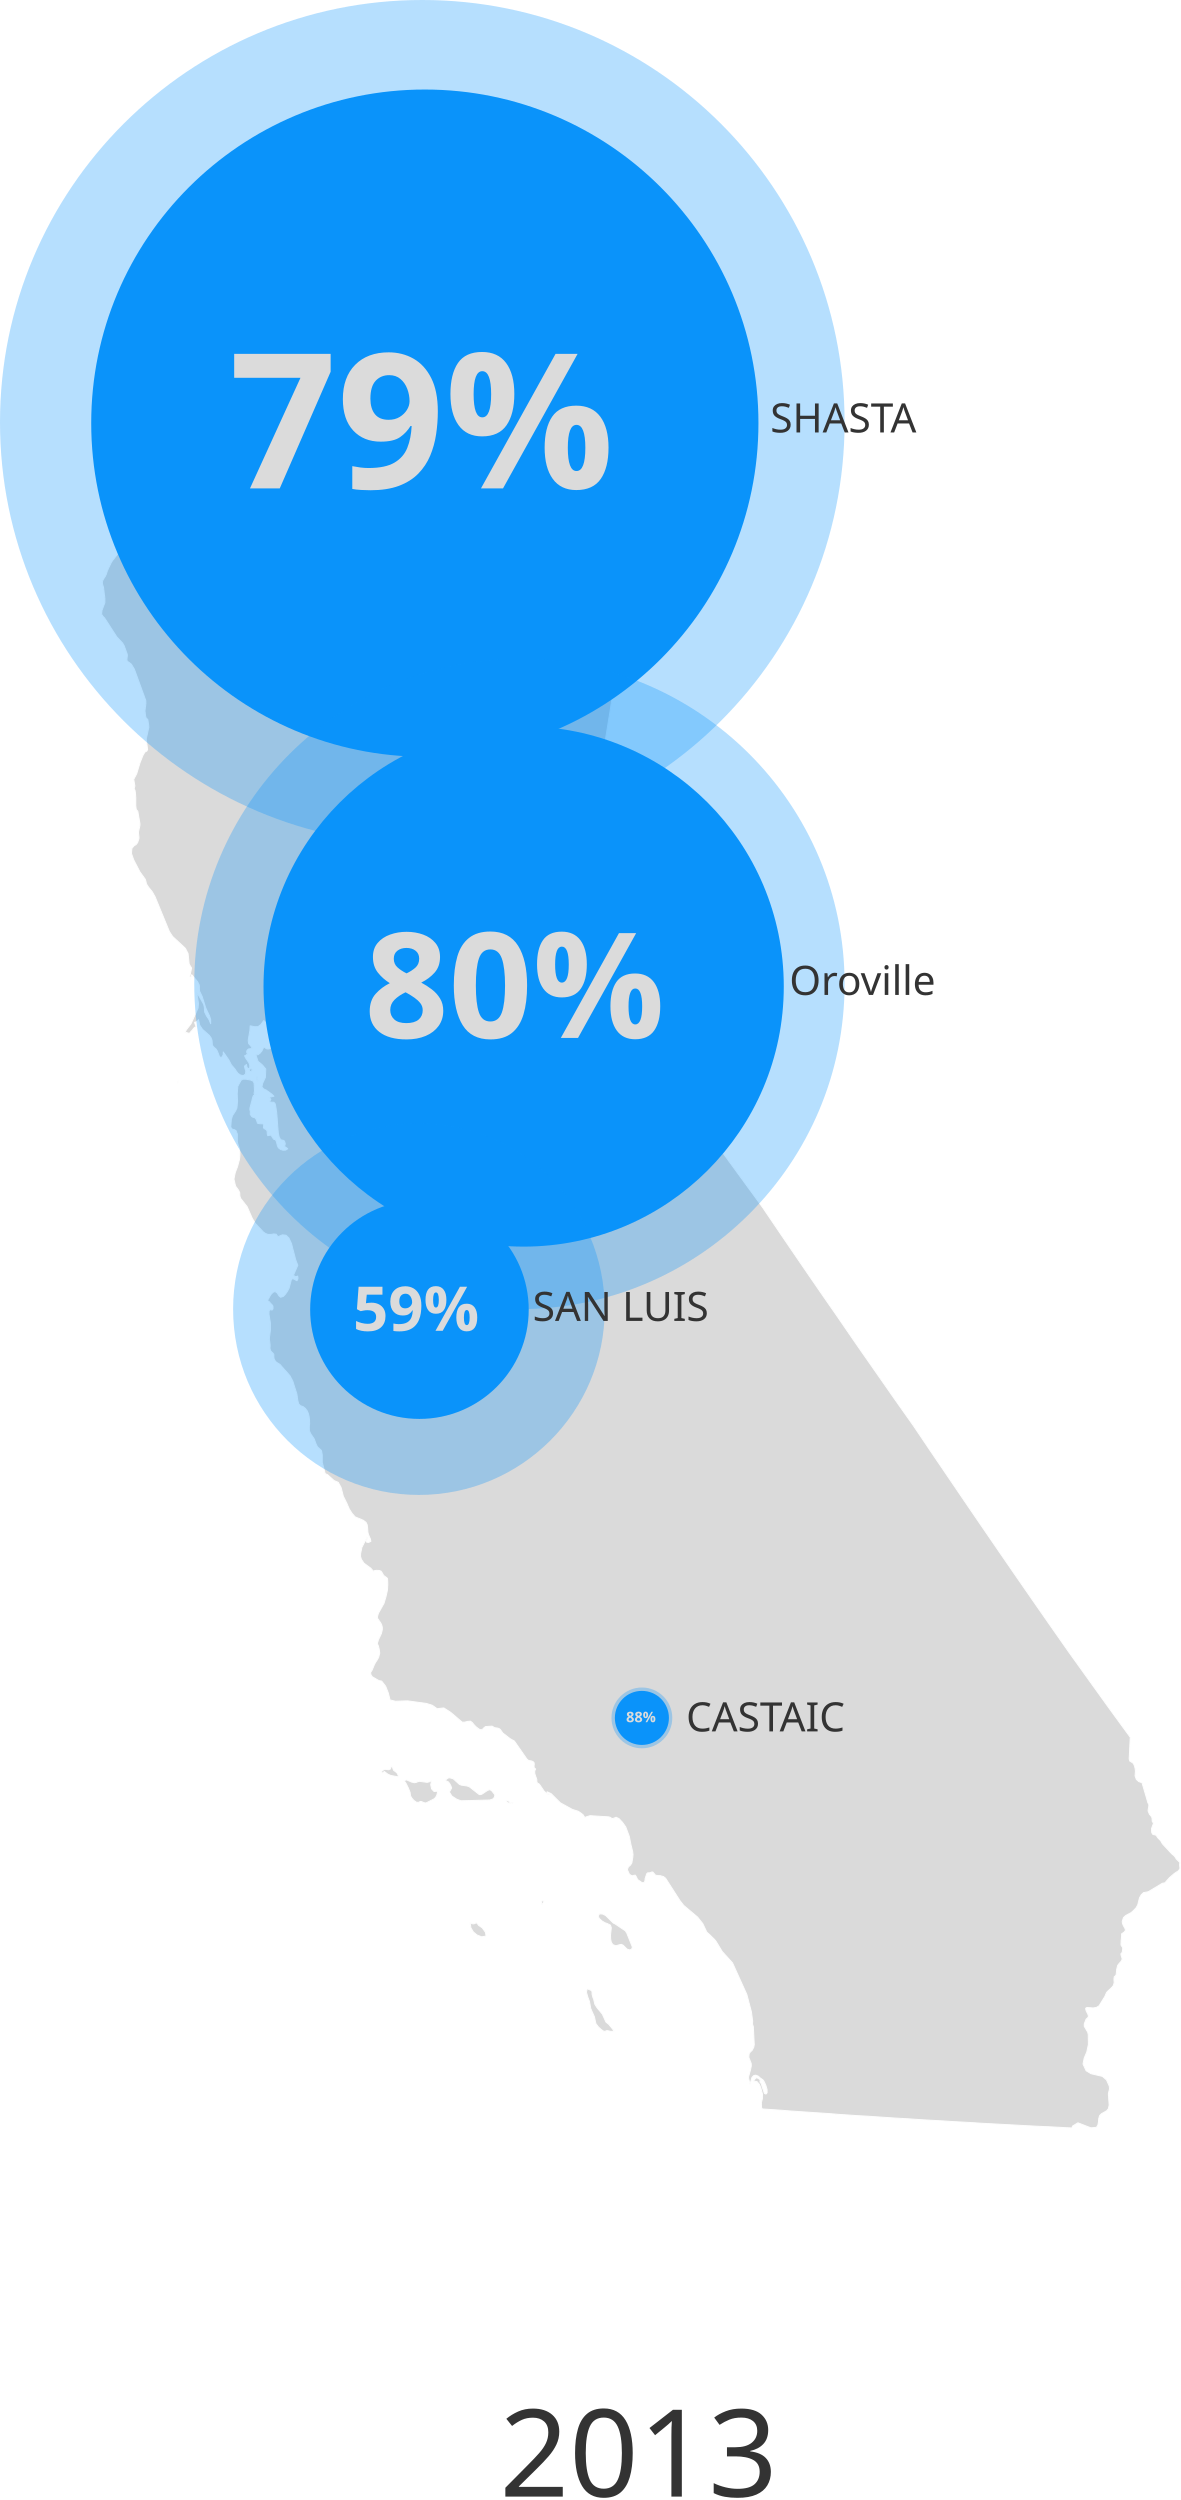
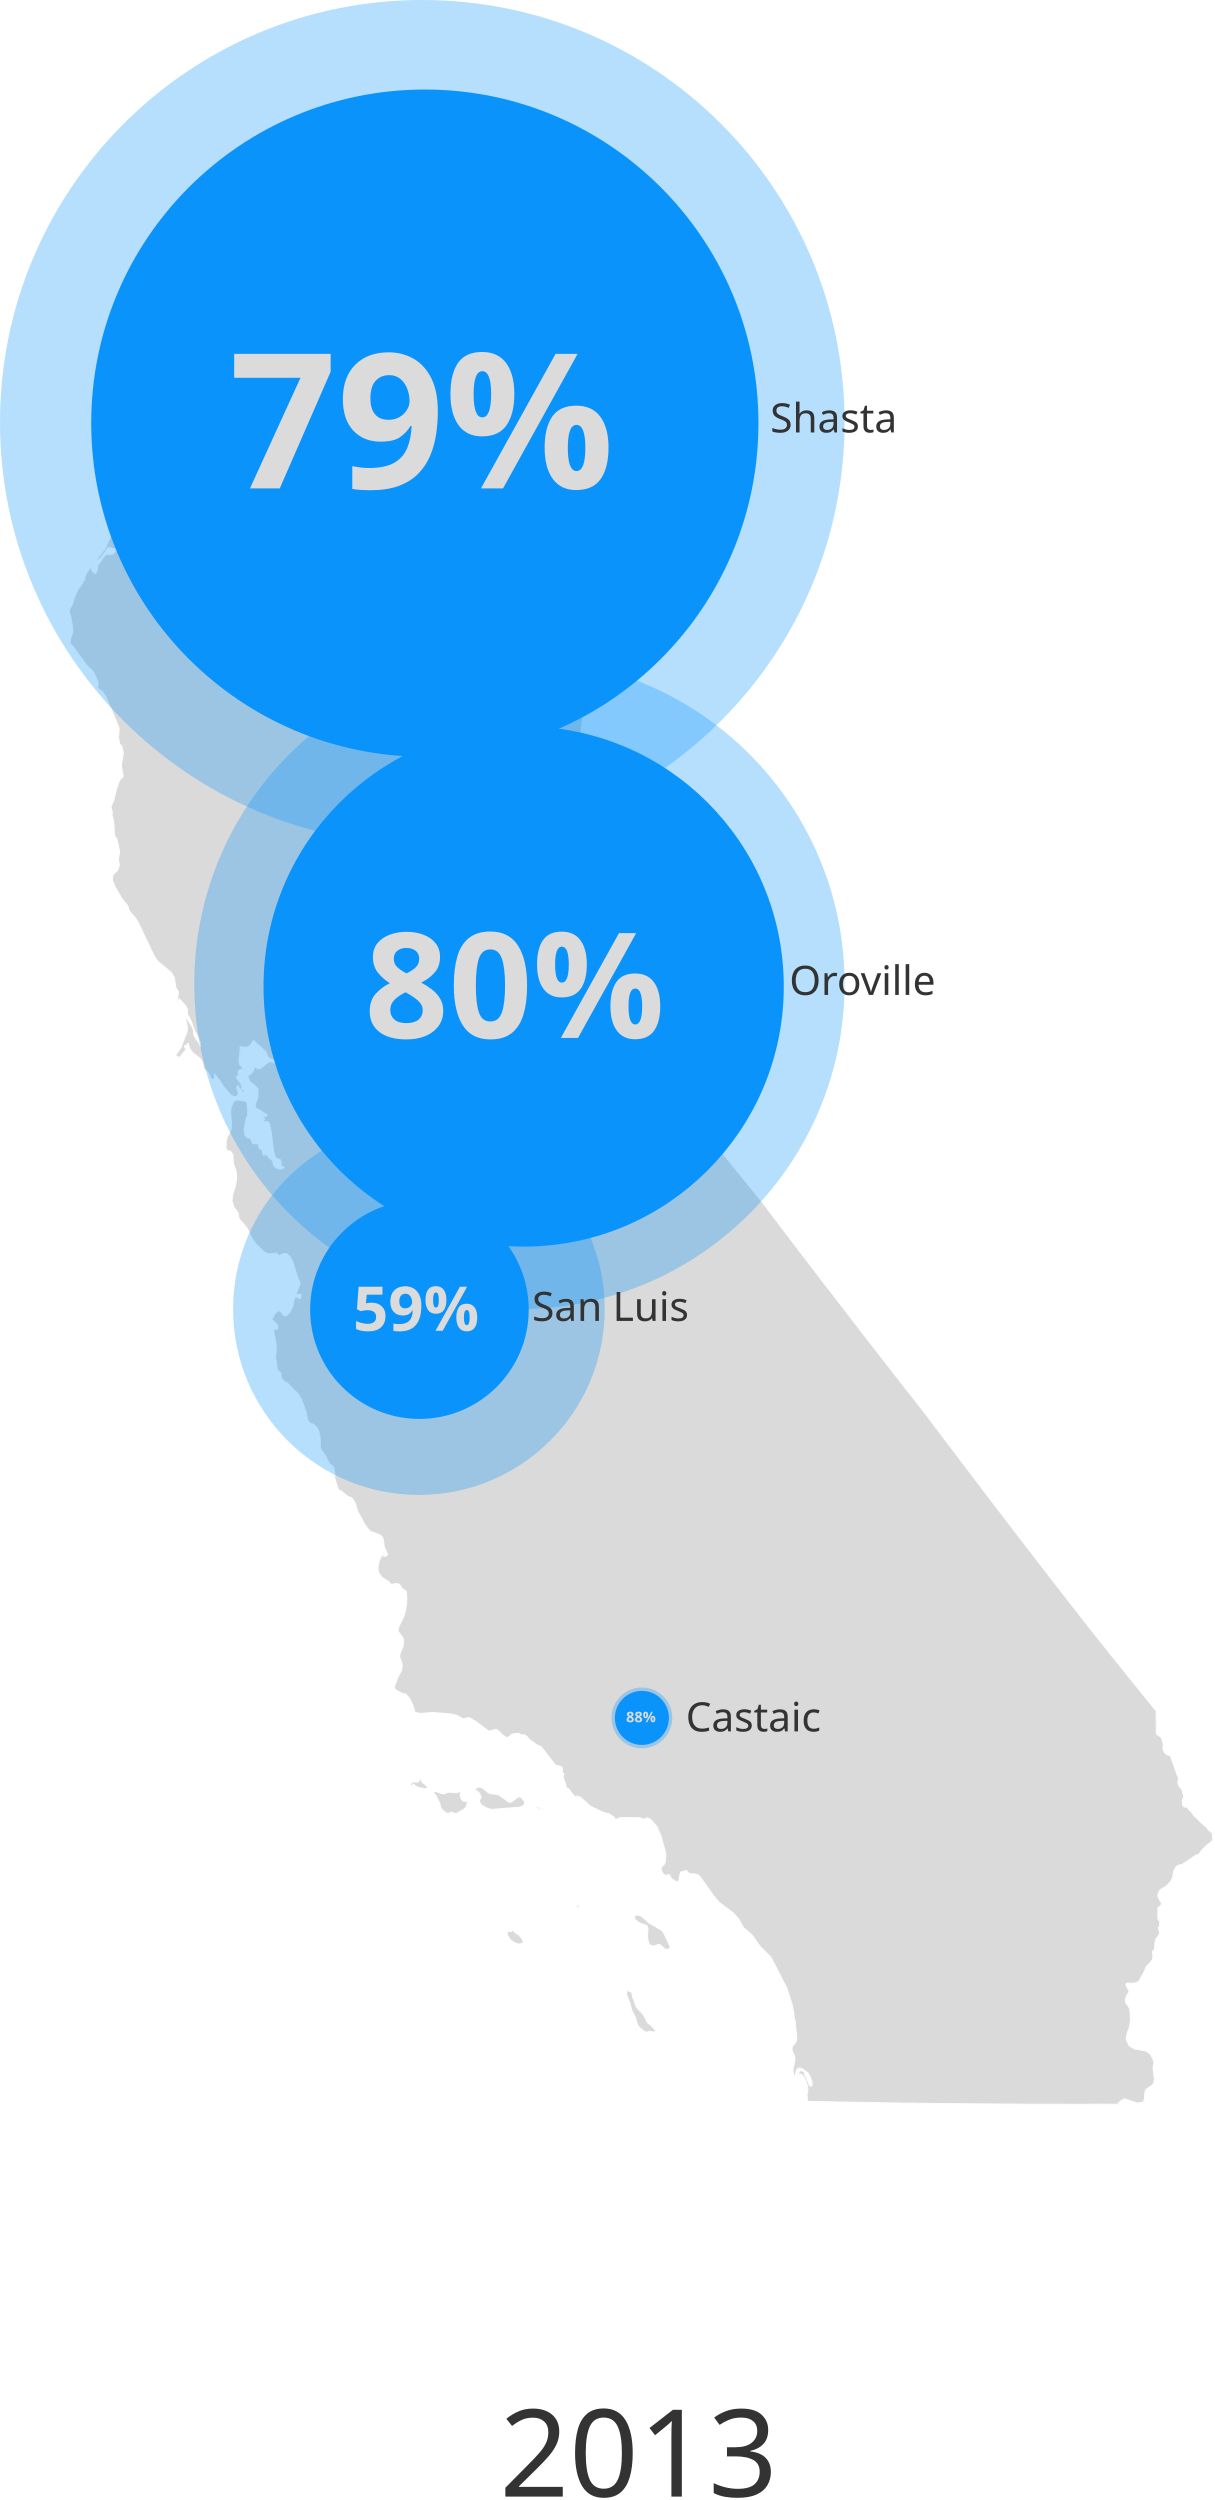
- <svg xmlns="http://www.w3.org/2000/svg" width="699px" height="1480px" viewBox="0 0 699 1480" version="1.1">
+ <svg xmlns="http://www.w3.org/2000/svg" width="719px" height="1480px" viewBox="0 0 719 1480" version="1.1">
  <defs />
  <g id="Page-1" stroke="none" stroke-width="1" fill="none" fill-rule="evenodd">
    <g id="Reservior" transform="translate(-5120, -183)">
      <g id="2013" transform="translate(5120, 183)">
-         <g id="US-States/State-Shapes/California" opacity="0.305" transform="translate(60, 194)">
+         <g id="US-States/State-Shapes/California" opacity="0.305" transform="translate(379.5, 727) rotate(-3) translate(-379.5, -727) translate(60, 194)">
          <path d="M298.715,1003.03 L296.563,998.311 L293.4,994.51 L292.128,992.458 L291.454,989.497 L291.117,988.727 L290.78,987.67 L290.512,986.45 L290.512,985.463 L290.313,984.545 L289.501,984.095 L288.491,983.714 L287.686,983.03 L287.15,985.385 L287.954,988.199 L288.965,990.943 L289.701,995.039 L291.922,1000.068 L292.733,1003.947 L294.142,1005.836 L295.827,1007.437 L297.168,1008.354 L297.91,1008.587 L298.447,1008.432 L298.983,1008.206 L299.526,1008.129 L301.61,1008.587 L302.552,1008.587 L303.494,1008.206 L300.468,1004.475 L298.715,1003.03 L298.715,1003.03 Z M225.529,947.29 L223.308,945.766 L223.04,945.315 L221.967,944.165 L221.156,944.709 L220.214,944.934 L219.278,944.787 L218.33,944.095 L218.735,947.212 L220.214,949.723 L222.434,951.549 L225.13,952.606 L227.749,952.155 L227.413,949.956 L225.529,947.29 L225.529,947.29 Z M310.218,949.039 L304.229,945.012 L303.019,944.398 L298.584,939.983 L296.7,939.074 L294.885,938.996 L294.074,940.294 L294.748,941.74 L296.295,943.178 L298.11,944.243 L299.526,944.787 L301.41,945.696 L301.878,947.29 L301.41,951.549 L301.479,953.904 L301.878,955.809 L302.751,957.177 L304.367,957.861 L305.109,957.783 L307.124,957.177 L307.935,957.107 L308.877,957.558 L311.16,959.835 L312.57,960.364 L313.849,960.061 L314.392,958.7 L311.098,950.477 L310.218,949.039 L310.218,949.039 Z M195.529,865.005 L194.993,862.572 L195.529,859.991 L194.189,860.831 L192.841,861.134 L188.33,860.528 L187.388,860.753 L186.515,861.134 L185.305,861.359 L183.689,860.979 L180.733,859.688 L179.186,860.069 L180.396,861.818 L181.675,864.399 L182.747,867.065 L183.015,869.039 L183.559,870.182 L184.899,871.775 L186.584,872.988 L187.925,872.988 L188.805,872.459 L189.541,872.537 L190.352,872.918 L191.562,873.369 L192.367,873.291 L196.74,871.091 L197.812,870.182 L198.624,868.736 L199.16,866.381 L196.939,866.529 L195.529,865.005 L195.529,865.005 Z M175.28,855.957 L174.675,855.273 L173.939,854.667 L173.128,854.131 L172.722,853.299 L172.392,852.312 L171.718,851.402 L171.113,853.221 L170.034,853.68 L167.751,853.377 L166.204,854.286 L165.798,855.273 L166.403,855.654 L167.545,854.745 L169.498,856.26 L171.381,857.1 L175.954,857.939 L175.686,856.874 L175.28,855.957 L175.28,855.957 Z M231.112,866.148 L230.575,865.775 L229.702,865.464 L228.492,866 L225.192,868.207 L224.587,868.363 L223.713,868.363 L217.793,863.715 L216.315,863.256 L213.152,862.805 L211.873,862.269 L208.312,859.004 L206.29,858.468 L205.685,858.468 L205.149,858.693 L204.275,859.307 L203.739,859.844 L204.138,860.295 L205.348,860.831 L206.159,861.818 L206.826,863.031 L207.37,864.469 L206.022,866.909 L207.507,869.272 L210.395,871.169 L212.953,872.078 L229.902,871.62 L231.786,871.014 L232.728,869.956 L232.996,868.511 L232.796,868.285 L231.112,866.148 L231.112,866.148 Z M638.346,909.948 L638.484,908.58 L636.325,906.458 L635.589,905.238 L634.915,904.476 L633.705,903.489 L628.122,897.48 L627.18,895.809 L626.843,895.428 L625.502,894.06 L625.234,893.672 L624.691,892.84 L624.423,892.537 L624.155,892.381 L623.818,892.234 L622.807,892.078 L622.401,891.853 L622.071,891.324 L621.796,890.64 L621.734,889.342 L621.734,888.425 L621.796,888.355 L622.339,886.831 L622.876,885.471 L622.271,884.329 L622.133,884.243 L622.002,882.121 L621.329,880.978 L620.455,879.991 L619.713,878.165 L619.713,877.481 L620.118,875.125 L620.118,874.286 L619.85,873.757 L619.582,873.291 L616.082,861.359 L614.13,860.675 L612.72,859.385 L611.977,857.333 L612.184,854.434 L612.046,853.151 L611.641,851.48 L610.967,849.949 L609.956,849.195 L608.883,848.589 L608.485,847.29 L609.083,835.281 L609.151,834.519 L597.112,818.017 L585.203,801.438 L572.826,784.174 L561.33,767.75 L551.168,753.144 L541.012,738.477 L530.918,723.801 L520.9,709.196 L510.875,694.513 L500.857,679.768 L490.894,665.092 L481.007,650.417 L469.572,634.21 L446.971,601.82 L435.805,585.544 L424.57,569.345 L413.404,553.076 L402.306,536.799 L391.277,520.523 L377.017,500.982 L362.818,481.44 L348.695,461.821 L334.634,442.195 L320.649,422.584 L306.718,402.895 L292.864,383.182 L279.078,363.493 L279.277,362.133 L280.219,356.576 L283.176,338.247 L286.07,320.004 L300.867,228.741 L303.762,210.498 L309.682,174.152 L312.57,155.893 L318.497,119.547 L321.384,101.451 L324.348,83.278 L327.236,65.175 L309.544,61.444 L291.853,57.728 L274.23,53.99 L256.607,50.119 L238.916,46.318 L221.293,42.361 L203.67,38.413 L186.041,34.371 L168.425,30.344 L150.802,26.24 L133.173,22.128 L115.619,17.946 L97.989,13.687 L80.435,9.357 L62.874,5.02 L45.32,0.69 L44.983,0.535 L43.099,0.076 L43.505,2.059 L43.574,3.116 L43.505,4.274 L41.415,13.236 L40.541,14.76 L38.19,18.102 L35.831,20.309 L35.701,20.916 L37.784,22.509 L40.61,26.085 L42.694,30.049 L42.357,32.855 L41.958,34.371 L42.357,36.959 L42.694,39.392 L43.099,40.465 L43.237,41.071 L42.694,43.652 L42.563,44.647 L42.762,45.626 L43.168,46.543 L43.704,47.305 L44.378,47.919 L43.099,49.435 L42.9,52.622 L42.831,58.863 L42.088,61.755 L39.599,67.079 L38.059,72.101 L35.226,78.405 L33.281,81.522 L31.795,85.019 L30.386,86.232 L29.911,87.755 L29.643,89.582 L29.712,90.958 L29.313,92.326 L30.792,96.733 L31.06,99.018 L30.523,101.218 L23.593,114.914 L19.488,119.469 L18.346,121.451 L19.756,120.993 L21.241,119.547 L25.476,114.3 L25.882,114.075 L28.639,115.132 L29.444,114.914 L29.98,115.676 L30.248,115.824 L28.708,117.798 L27.292,118.326 L25.745,118.257 L23.792,118.56 L22.582,119.547 L20.093,123.045 L19.151,123.729 L18.209,127.607 L17.274,129.349 L15.857,128.136 L15.046,126.923 L15.183,126.543 L15.926,124.646 L16.325,123.962 L13.705,126.465 L12.021,128.595 L10.542,131.408 L10.611,131.719 L10.742,132.24 L10.81,132.706 L10.473,132.784 L10.205,132.784 L9.937,133.01 L9.669,133.313 L9.332,134.378 L6.644,137.79 L5.832,139.088 L4.622,141.599 L3.481,144.109 L3.006,145.703 L2.408,147.079 L1.39,148.602 L0.655,150.04 L0.586,151.408 L1.26,153.763 L2.071,160.231 L2.071,162.811 L0.387,167.226 L0.118,169.581 L0.992,170.949 L1.865,171.781 L9.195,183.122 L12.495,186.62 L13.506,188.283 L15.321,193.312 L15.39,194.066 L15.115,196.344 L15.252,197.261 L15.72,197.727 L17.274,198.784 L17.81,199.313 L19.556,202.205 L26.281,220.681 L26.35,222.43 L25.813,226.845 L26.082,229.278 L26.35,230.638 L26.687,231.322 L27.429,231.866 L27.629,232.776 L27.766,233.848 L27.966,234.905 L28.096,236.577 L26.556,243.502 L27.36,249.736 L26.955,250.576 L25.745,251.26 L24.603,253.234 L22.919,257.416 L20.904,264.101 L19.151,267.373 L19.825,271.252 L19.426,273.001 L19.893,273.84 L20.161,275.356 L20.361,278.177 L20.361,282.888 L20.629,285.173 L21.578,286.316 L22.857,293.77 L22.788,294.827 L22.045,298.17 L21.977,299.164 L22.245,301.372 L22.245,302.437 L21.44,304.862 L20.498,306.012 L19.357,306.689 L18.078,308.212 L17.81,311.259 L19.151,315.052 L22.857,322.204 L25.944,326.463 L26.35,327.683 L26.687,329.277 L27.897,331.174 L30.118,333.917 L31.795,336.879 L40.273,357.485 L42.157,360.377 L49.693,367.372 L51.309,370.419 L51.976,376.723 L53.392,379.086 L52.382,384.03 L52.925,385.779 L52.987,385.095 L53.461,383.035 L56.961,387.147 L57.896,389.051 L58.034,389.883 L58.034,391.857 L58.164,392.774 L59.649,395.891 L61.801,402.739 L63.954,407.216 L64.696,409.579 L64.696,412.02 L63.816,409.735 L62.338,407.52 L61.128,405.094 L60.99,402.281 L60.523,400.446 L57.628,395.363 L56.486,393.684 L57.497,400.065 L57.229,402.817 L53.055,412.09 L50.367,415.58 L49.624,417.026 L51.508,417.64 L52.045,417.64 L52.65,417.329 L52.787,417.104 L52.849,416.878 L53.929,415.736 L54.465,414.974 L55.208,414.22 L56.349,413.614 L55.881,413.155 L55.675,412.696 L55.208,411.181 L55.881,411.095 L56.418,410.792 L56.961,410.341 L57.497,409.657 L58.233,412.93 L59.849,415.355 L63.885,418.93 L64.222,419.389 L64.964,420.454 L65.501,421.822 L65.7,424.636 L66.374,425.693 L67.921,427.076 L68.664,428.211 L69.874,431.406 L70.678,432.09 L71.551,431.631 L72.163,430.341 L72.163,428.748 L75.388,433.38 L77.004,436.419 L79.087,438.86 L79.899,440.15 L80.971,441.518 L82.518,442.498 L84.134,442.739 L85.344,441.814 L85.544,440.073 L85.007,438.479 L84.739,437.189 L85.881,436.194 L86.218,437.873 L87.029,438.705 L87.765,438.324 L87.902,436.73 L87.359,435.129 L85.544,432.541 L84.801,431.025 L85.344,430.87 L86.08,430.263 L86.554,430.038 L86.018,428.825 L86.286,427.753 L87.16,426.991 L89.312,426.688 L88.775,425.623 L87.16,423.718 L86.96,421.752 L87.964,415.961 L88.101,413.303 L90.859,413.839 L92.743,413.761 L94.358,412.626 L96.181,410.186 L102.768,416.645 L103.71,418.627 L103.847,419.614 L104.452,420.609 L105.387,421.371 L107.546,422.358 L110.84,424.939 L112.256,425.242 L113.198,425.242 L114.133,424.783 L117.097,422.731 L117.633,422.203 L118.108,421.441 L118.912,419.537 L119.249,419.008 L120.053,418.479 L121.47,418.021 L122.879,417.718 L123.959,417.943 L124.97,419.233 L124.832,420.531 L122.948,423.415 L125.974,425.242 L129.473,426.307 L128.669,427.372 L128.263,427.753 L127.658,428.056 L128.463,428.592 L129.604,428.748 L130.952,428.67 L132.1,428.444 L132.368,427.372 L133.241,427.372 L135.662,428.444 L136.604,428.592 L139.361,428.592 L140.977,427.978 L142.861,426.307 L145.687,422.809 L146.085,422.964 L145.35,425.164 L144.408,426.913 L143.129,428.211 L141.582,429.051 L140.77,429.198 L139.966,429.198 L139.093,429.276 L138.35,429.812 L138.02,430.644 L137.951,431.554 L138.151,432.238 L138.687,432.696 L141.919,432.774 L143.734,432.463 L144.607,431.554 L144.875,430.186 L145.219,429.509 L146.422,428.367 L146.965,428.141 L147.364,428.444 L147.77,428.825 L148.306,429.128 L148.712,429.051 L149.386,428.289 L149.723,428.141 L151.4,428.444 L152.542,429.128 L153.422,429.96 L157.458,435.665 L158.599,436.419 L159.204,437.337 L160.146,439.241 L160.82,441.138 L160.69,441.892 L159.61,441.06 L158.4,439.466 L157.32,437.57 L156.922,436.039 L155.643,436.039 L154.158,434.826 L152.074,432.09 L151.875,431.406 L151.875,430.566 L151.737,429.735 L151.07,429.051 L150.328,428.973 L149.654,429.276 L149.118,429.735 L148.643,429.882 L147.096,429.432 L146.292,429.579 L145.817,430.341 L145.618,431.173 L145.281,432.16 L144.944,432.999 L144.538,433.302 L143.871,433.225 L143.06,433.45 L142.386,433.909 L142.056,434.523 L142.386,434.826 L144.339,436.039 L142.792,436.583 L141.314,436.039 L138.687,434.134 L130.285,431.173 L127.122,429.128 L118.706,426.004 L117.028,426.159 L113.329,427.83 L111.582,427.978 L110.235,427.146 L108.014,424.099 L106.604,423.268 L104.989,423.19 L103.778,423.718 L99.742,426.765 L98.938,426.991 L97.927,426.913 L97.253,426.54 L96.648,426.004 L96.105,425.934 L95.094,428.056 L94.022,429.432 L92.674,430.419 L91.464,430.419 L92.743,434.297 L95.3,436.419 L97.322,438.86 L97.116,443.796 L95.5,447.302 L95.032,449.501 L96.181,450.714 L97.59,451.328 L100.952,453.769 L102.163,454.981 L99,455.665 L99.405,455.891 L100.347,456.73 L99.605,458.09 L100.148,458.471 L102.094,458.549 L102.836,459.381 L103.105,460.298 L103.778,464.488 L104.72,476.73 L105.257,479.085 L106.13,480.756 L107.883,481.137 L108.282,481.44 L108.55,481.977 L108.825,482.886 L108.825,483.415 L108.619,484.021 L108.488,484.627 L108.688,484.93 L109.224,485.171 L110.304,486.081 L109.093,486.843 L107.546,486.913 L106.068,486.462 L104.789,485.475 L104.184,484.021 L103.71,482.124 L103.105,480.686 L102.163,480.531 L101.489,479.699 L100.884,478.627 L100.217,477.943 L98.532,478.323 L98.264,477.484 L98.195,476.264 L98.065,475.354 L97.116,474.445 L96.38,474.142 L95.967,473.535 L96.105,471.786 L95.699,471.328 L93.279,471.18 L92.475,470.955 L91.663,468.669 L91.264,468.048 L90.728,467.674 L89.449,467.294 L88.913,466.835 L88.17,465.7 L88.17,464.938 L88.232,464.107 L87.902,462.739 L88.033,461.744 L89.649,455.51 L89.985,454.678 L90.591,454.22 L91.801,453.994 L90.659,453.769 L90.384,453.155 L90.591,452.393 L90.659,451.553 L90.453,447.302 L89.917,446.081 L88.5,445.405 L85.482,444.861 L83.928,444.861 L82.718,445.475 L80.765,449.12 L80.435,453.535 L80.634,458.09 L80.229,461.977 L79.424,463.726 L77.678,466.384 L76.935,468.669 L76.598,473.232 L77.272,474.289 L78.145,474.67 L79.019,474.896 L79.761,475.432 L80.497,477.414 L80.497,481.899 L80.971,483.943 L81.645,485.778 L81.982,487.985 L81.982,490.263 L81.776,492.315 L80.634,496.574 L79.218,500.298 L78.482,504.021 L79.424,508.133 L81.178,510.566 L81.913,512.089 L81.982,514.064 L82.45,515.432 L86.355,520.453 L89.312,527.223 L91.065,530.192 L95.837,535.276 L97.116,536.193 L98.663,536.799 L100.416,536.799 L102.094,536.496 L103.51,536.652 L104.521,538.175 L107.141,537.033 L109.293,537.258 L111.039,538.937 L112.524,542.124 L115.082,551.933 L116.286,555.058 L113.735,560.903 L114.271,561.44 L114.876,561.743 L115.55,561.743 L116.224,561.44 L116.354,562.279 L116.354,562.963 L116.155,563.577 L115.749,564.184 L114.133,563.266 L113.129,562.886 L112.387,563.803 L111.177,568.505 L110.166,570.41 L109.025,572.089 L107.746,573.457 L106.13,573.985 L105.057,572.998 L104.184,571.475 L102.836,570.565 L101.557,571.094 L100.279,572.47 L98.333,575.96 L99.405,576.644 L100.217,577.631 L100.952,578.323 L101.557,579.232 L101.626,580.686 L101.152,581.517 L99.742,581.37 L99.268,582.201 L99.206,584.02 L100.079,589.205 L100.079,593.604 L99.474,598.019 L99.474,598.859 L99.873,601.968 L99.873,603.181 L99.811,603.95 L99.873,604.556 L100.217,605.629 L100.884,606.461 L101.557,607.067 L102.094,607.829 L102.094,609.267 L102.231,610.332 L102.836,611.544 L103.641,612.469 L105.662,613.682 L111.651,620.452 L113.267,623.499 L115.749,631.256 L116.286,635.127 L116.829,637.11 L117.839,638.167 L119.517,638.773 L120.796,639.846 L121.807,641.136 L122.474,642.652 L122.948,644.401 L123.216,646.46 L123.285,648.668 L123.086,651.023 L123.148,653.067 L123.959,654.824 L125.974,657.793 L127.184,661.058 L127.995,662.582 L130.285,664.711 L130.752,667.144 L130.752,671.707 L132.499,678.392 L133.984,679.076 L137.752,682.504 L140.234,683.569 L141.919,686.608 L143.266,691.862 L145.219,695.733 L146.759,699.309 L148.444,701.967 L150.259,704.019 L155.038,706.001 L156.715,707.299 L157.389,708.737 L157.589,710.331 L157.795,713.152 L158.125,714.443 L159.204,716.953 L159.541,718.469 L158.262,719.075 L157.121,719.005 L156.784,718.321 L157.726,716.728 L157.32,715.966 L154.226,722.045 L153.491,725.62 L153.422,727.369 L153.889,729.04 L155.436,731.396 L159.473,734.365 L161.088,736.261 L161.494,735.881 L162.835,735.655 L164.451,735.733 L165.53,736.114 L166.066,736.798 L167.146,738.702 L167.751,739.153 L168.961,739.992 L169.429,740.599 L169.566,743.793 L169.36,747.369 L168.487,751.248 L167.345,755.119 L164.052,760.979 L163.378,763.257 L163.577,764.174 L165.393,766.84 L165.867,767.672 L166.135,768.589 L166.335,769.499 L166.335,770.633 L165.798,772.996 L164.052,776.727 L163.378,778.927 L164.052,780.598 L164.519,782.573 L164.788,784.633 L164.121,787.213 L163.172,788.884 L162.299,790.182 L161.556,791.628 L160.284,794.667 L159.342,796.183 L159.61,797.474 L160.353,798.624 L162.168,799.689 L164.251,800.909 L165.936,801.212 L168.287,804.244 L169.834,808.13 L170.907,812.382 L174.07,813.144 L181.269,812.918 L192.367,814.434 L195.866,815.507 L198.761,817.559 L202.728,817.108 L206.764,819.689 L213.627,825.549 L215.036,825.549 L216.789,825.083 L218.467,824.935 L219.609,825.775 L220.42,826.84 L221.898,828.355 L223.583,829.646 L224.862,830.104 L225.866,829.568 L226.608,828.736 L227.481,828.13 L231.318,827.897 L232.796,828.814 L234.612,829.04 L235.485,829.343 L236.227,829.949 L237.637,831.931 L241.941,835.281 L244.499,836.719 L251.966,847.438 L252.908,848.2 L254.661,848.511 L255.466,848.814 L256.14,849.498 L256.27,850.407 L256.14,851.48 L256.209,852.467 L257.082,853.299 L256.539,854.364 L256.539,855.802 L257.013,857.333 L257.549,858.771 L257.749,859.463 L257.817,860.753 L257.955,861.282 L258.292,861.663 L258.966,861.966 L259.365,862.347 L262.122,866.381 L263.875,867.982 L266.227,868.588 L265.216,868.13 L264.611,867.749 L264.074,867.749 L263.875,866.754 L266.227,867.827 L271.741,873.291 L278.809,877.177 L282.433,878.32 L285.128,880.294 L286.201,881.958 L287.748,881.352 L289.302,880.901 L300.331,881.585 L301.341,881.888 L302.015,882.424 L302.62,882.58 L303.494,882.346 L304.704,881.81 L306.45,882.65 L308.472,884.787 L310.418,887.516 L312.508,893.065 L313.519,898.095 L314.522,902.113 L314.729,904.018 L314.591,905.541 L314.055,908.813 L313.25,910.104 L311.965,911.246 L311.366,912.84 L312.508,915.35 L312.975,915.809 L313.718,916.268 L314.522,916.485 L315.334,916.19 L316.138,916.112 L316.743,917.177 L317.348,918.467 L318.022,919.159 L318.696,919.54 L319.5,920.146 L320.312,920.597 L321.185,920.52 L321.653,919.913 L321.852,919.159 L321.921,918.164 L322.863,915.281 L323.406,914.736 L324.41,914.736 L325.015,914.589 L325.689,914.286 L326.431,914.208 L328.047,916.112 L329.257,916.338 L330.804,916.408 L332.75,916.944 L334.029,917.931 L342.576,931.238 L344.797,934.06 L352.938,940.9 L356.032,944.787 L358.452,949.878 L359.862,951.091 L362.818,953.982 L363.898,955.272 L367.528,961.281 L373.654,968.051 L382.126,986.761 L384.821,997.021 L385.557,1002.493 L385.488,1004.405 L385.962,1005.758 L386.499,1016.345 L386.23,1017.938 L385.22,1019.835 L384.216,1020.752 L383.473,1021.739 L383.274,1023.939 L384.683,1027.514 L384.752,1029.038 L384.346,1031.09 L383.136,1035.489 L383.205,1036.562 L383.673,1038.466 L383.81,1039.827 L384.285,1039.003 L385.158,1035.878 L386.024,1034.891 L387.104,1034.518 L387.64,1034.588 L388.919,1035.124 L390.067,1036.181 L391.683,1037.324 L392.35,1038.319 L393.361,1040.518 L394.103,1043.029 L394.103,1044.926 L393.429,1045.688 L392.487,1045.229 L392.082,1043.783 L391.277,1041.661 L390.734,1039.601 L389.93,1038.544 L389.998,1037.168 L388.651,1036.259 L387.578,1036.034 L386.705,1037.021 L385.962,1037.938 L388.114,1038.319 L389.593,1039.99 L390.535,1042.501 L391.408,1045.765 L391.339,1048.354 L390.734,1050.709 L390.803,1053.67 L391.277,1054.518 L396.922,1054.898 L402.505,1055.272 L408.157,1055.73 L413.809,1056.111 L419.392,1056.492 L425.044,1056.873 L430.696,1057.246 L436.341,1057.705 L441.925,1058.085 L447.576,1058.466 L453.228,1058.777 L458.812,1059.15 L464.464,1059.531 L470.109,1059.912 L475.76,1060.215 L486.996,1060.969 L492.648,1061.28 L498.231,1061.583 L503.883,1061.964 L509.528,1062.267 L515.111,1062.57 L520.763,1062.959 L526.415,1063.262 L531.998,1063.565 L537.65,1063.868 L543.295,1064.172 L548.878,1064.475 L554.53,1064.778 L560.182,1065.003 L565.765,1065.299 L571.417,1065.617 L574.511,1065.765 L574.511,1065.921 L574.979,1064.63 L578.142,1062.718 L585.815,1065.687 L589.108,1065.384 L589.982,1063.946 L590.319,1062.112 L590.449,1060.293 L590.924,1058.544 L592.065,1057.324 L595.159,1055.583 L596.17,1054.362 L596.637,1052.232 L596.17,1045.54 L596.438,1044.242 L596.706,1043.332 L596.844,1042.345 L596.706,1040.977 L595.029,1037.246 L592.601,1035.194 L585.815,1033.601 L582.982,1031.852 L581.167,1027.895 L581.841,1024.397 L583.388,1020.752 L584.33,1016.415 L584.261,1010.484 L583.931,1009.038 L581.909,1005.618 L581.909,1004.094 L582.982,1001.351 L583.993,1000.449 L584.399,999.609 L584.062,998.467 L583.587,997.557 L582.92,996.112 L582.714,994.891 L583.525,994.433 L587.224,994.736 L589.17,994.363 L590.656,993.445 L594.087,987.896 L595.097,985.54 L595.971,984.615 L597.648,983.107 L598.865,981.809 L599.195,981.125 L599.601,979.835 L599.463,977.55 L599.67,976.189 L600.337,975.731 L600.674,975.272 L600.88,974.137 L601.079,971.93 L601.684,969.489 L602.695,968.199 L603.706,967.134 L604.373,965.774 L603.768,963.792 L603.568,962.649 L604.043,962.198 L604.373,961.662 L604.579,960.519 L604.648,959.307 L604.442,958.7 L603.637,957.48 L603.706,954.969 L603.974,952.381 L603.974,950.865 L605.521,949.8 L606.188,948.969 L606.188,948.044 L604.985,945.844 L604.51,944.631 L604.373,943.411 L605.115,941.211 L606.463,939.983 L609.688,938.242 L611.035,937.022 L612.452,935.576 L613.525,933.757 L614.604,929.497 L615.608,927.748 L616.956,926.45 L619.782,925.922 L628.122,920.893 L629.6,920.675 L632.357,917.558 L635.183,915.125 L637.741,913.446 L638.546,912.156 L638.346,909.948 L638.346,909.948 Z M45.389,446.011 L44.983,446.462 L45.052,446.765 L44.983,446.921 L45.052,446.765 L45.114,446.843 L44.983,446.998 L45.458,446.081 L45.389,446.159 L45.389,446.011 L45.389,446.011 Z M88.569,438.557 L88.438,438.782 L88.101,438.705 L87.833,439.086 L87.765,439.917 L87.765,439.995 L88.17,440.376 L88.775,440.298 L89.38,439.163 L89.312,439.163 L89.38,439.163 L88.569,438.557 L88.569,438.557 Z M91.801,443.423 L91.801,444.713 L91.869,444.783 L92.475,446.081 L92.612,445.778 L92.612,445.708 L92.206,445.405 L92.612,443.726 L91.801,443.423 L91.801,443.423 Z M242.952,873.369 L241.941,872.918 L241.336,872.382 L240.532,871.923 L239.789,871.775 L239.59,872.078 L239.727,872.382 L240.869,873.369 L241.542,873.369 L242.546,873.68 L243.626,873.602 L243.557,873.291 L242.952,873.369 L242.952,873.369 Z M261.991,931.091 L261.448,931.316 L260.643,931.394 L260.375,931.542 L260.513,932.008 L260.643,932.917 L260.843,933.446 L260.843,933.516 L261.854,932.008 L261.991,931.168 L261.922,931.168 L261.991,931.091 L261.991,931.091 Z" id="Fill-92" fill="#878787" />
          <path d="M298.715,1003.03 L296.563,998.311 L293.4,994.51 L292.128,992.458 L291.454,989.497 L291.117,988.727 L290.78,987.67 L290.512,986.45 L290.512,985.463 L290.313,984.545 L289.501,984.095 L288.491,983.714 L287.686,983.03 L287.15,985.385 L287.954,988.199 L288.965,990.943 L289.701,995.039 L291.922,1000.068 L292.733,1003.947 L294.142,1005.836 L295.827,1007.437 L297.168,1008.354 L297.91,1008.587 L298.447,1008.432 L298.983,1008.206 L299.526,1008.129 L301.61,1008.587 L302.552,1008.587 L303.494,1008.206 L300.468,1004.475 L298.715,1003.03 L298.715,1003.03 Z M225.529,947.29 L223.308,945.766 L223.04,945.315 L221.967,944.165 L221.156,944.709 L220.214,944.934 L219.278,944.787 L218.33,944.095 L218.735,947.212 L220.214,949.723 L222.434,951.549 L225.13,952.606 L227.749,952.155 L227.413,949.956 L225.529,947.29 L225.529,947.29 Z M310.218,949.039 L304.229,945.012 L303.019,944.398 L298.584,939.983 L296.7,939.074 L294.885,938.996 L294.074,940.294 L294.748,941.74 L296.295,943.178 L298.11,944.243 L299.526,944.787 L301.41,945.696 L301.878,947.29 L301.41,951.549 L301.479,953.904 L301.878,955.809 L302.751,957.177 L304.367,957.861 L305.109,957.783 L307.124,957.177 L307.935,957.107 L308.877,957.558 L311.16,959.835 L312.57,960.364 L313.849,960.061 L314.392,958.7 L311.098,950.477 L310.218,949.039 L310.218,949.039 Z M195.529,865.005 L194.993,862.572 L195.529,859.991 L194.189,860.831 L192.841,861.134 L188.33,860.528 L187.388,860.753 L186.515,861.134 L185.305,861.359 L183.689,860.979 L180.733,859.688 L179.186,860.069 L180.396,861.818 L181.675,864.399 L182.747,867.065 L183.015,869.039 L183.559,870.182 L184.899,871.775 L186.584,872.988 L187.925,872.988 L188.805,872.459 L189.541,872.537 L190.352,872.918 L191.562,873.369 L192.367,873.291 L196.74,871.091 L197.812,870.182 L198.624,868.736 L199.16,866.381 L196.939,866.529 L195.529,865.005 L195.529,865.005 Z M175.28,855.957 L174.675,855.273 L173.939,854.667 L173.128,854.131 L172.722,853.299 L172.392,852.312 L171.718,851.402 L171.113,853.221 L170.034,853.68 L167.751,853.377 L166.204,854.286 L165.798,855.273 L166.403,855.654 L167.545,854.745 L169.498,856.26 L171.381,857.1 L175.954,857.939 L175.686,856.874 L175.28,855.957 L175.28,855.957 Z M231.112,866.148 L230.575,865.775 L229.702,865.464 L228.492,866 L225.192,868.207 L224.587,868.363 L223.713,868.363 L217.793,863.715 L216.315,863.256 L213.152,862.805 L211.873,862.269 L208.312,859.004 L206.29,858.468 L205.685,858.468 L205.149,858.693 L204.275,859.307 L203.739,859.844 L204.138,860.295 L205.348,860.831 L206.159,861.818 L206.826,863.031 L207.37,864.469 L206.022,866.909 L207.507,869.272 L210.395,871.169 L212.953,872.078 L229.902,871.62 L231.786,871.014 L232.728,869.956 L232.996,868.511 L232.796,868.285 L231.112,866.148 L231.112,866.148 Z M638.346,909.948 L638.484,908.58 L636.325,906.458 L635.589,905.238 L634.915,904.476 L633.705,903.489 L628.122,897.48 L627.18,895.809 L626.843,895.428 L625.502,894.06 L625.234,893.672 L624.691,892.84 L624.423,892.537 L624.155,892.381 L623.818,892.234 L622.807,892.078 L622.401,891.853 L622.071,891.324 L621.796,890.64 L621.734,889.342 L621.734,888.425 L621.796,888.355 L622.339,886.831 L622.876,885.471 L622.271,884.329 L622.133,884.243 L622.002,882.121 L621.329,880.978 L620.455,879.991 L619.713,878.165 L619.713,877.481 L620.118,875.125 L620.118,874.286 L619.85,873.757 L619.582,873.291 L616.082,861.359 L614.13,860.675 L612.72,859.385 L611.977,857.333 L612.184,854.434 L612.046,853.151 L611.641,851.48 L610.967,849.949 L609.956,849.195 L608.883,848.589 L608.485,847.29 L609.083,835.281 L609.151,834.519 L597.112,818.017 L585.203,801.438 L572.826,784.174 L561.33,767.75 L551.168,753.144 L541.012,738.477 L530.918,723.801 L520.9,709.196 L510.875,694.513 L500.857,679.768 L490.894,665.092 L481.007,650.417 L469.572,634.21 L446.971,601.82 L435.805,585.544 L424.57,569.345 L413.404,553.076 L402.306,536.799 L391.277,520.523 L377.017,500.982 L362.818,481.44 L348.695,461.821 L334.634,442.195 L320.649,422.584 L306.718,402.895 L292.864,383.182 L279.078,363.493 L279.277,362.133 L280.219,356.576 L283.176,338.247 L286.07,320.004 L300.867,228.741 L303.762,210.498 L309.682,174.152 L312.57,155.893 L318.497,119.547 L321.384,101.451 L324.348,83.278 L327.236,65.175 L309.544,61.444 L291.853,57.728 L274.23,53.99 L256.607,50.119 L238.916,46.318 L221.293,42.361 L203.67,38.413 L186.041,34.371 L168.425,30.344 L150.802,26.24 L133.173,22.128 L115.619,17.946 L97.989,13.687 L80.435,9.357 L62.874,5.02 L45.32,0.69 L44.983,0.535 L43.099,0.076 L43.505,2.059 L43.574,3.116 L43.505,4.274 L41.415,13.236 L40.541,14.76 L38.19,18.102 L35.831,20.309 L35.701,20.916 L37.784,22.509 L40.61,26.085 L42.694,30.049 L42.357,32.855 L41.958,34.371 L42.357,36.959 L42.694,39.392 L43.099,40.465 L43.237,41.071 L42.694,43.652 L42.563,44.647 L42.762,45.626 L43.168,46.543 L43.704,47.305 L44.378,47.919 L43.099,49.435 L42.9,52.622 L42.831,58.863 L42.088,61.755 L39.599,67.079 L38.059,72.101 L35.226,78.405 L33.281,81.522 L31.795,85.019 L30.386,86.232 L29.911,87.755 L29.643,89.582 L29.712,90.958 L29.313,92.326 L30.792,96.733 L31.06,99.018 L30.523,101.218 L23.593,114.914 L19.488,119.469 L18.346,121.451 L19.756,120.993 L21.241,119.547 L25.476,114.3 L25.882,114.075 L28.639,115.132 L29.444,114.914 L29.98,115.676 L30.248,115.824 L28.708,117.798 L27.292,118.326 L25.745,118.257 L23.792,118.56 L22.582,119.547 L20.093,123.045 L19.151,123.729 L18.209,127.607 L17.274,129.349 L15.857,128.136 L15.046,126.923 L15.183,126.543 L15.926,124.646 L16.325,123.962 L13.705,126.465 L12.021,128.595 L10.542,131.408 L10.611,131.719 L10.742,132.24 L10.81,132.706 L10.473,132.784 L10.205,132.784 L9.937,133.01 L9.669,133.313 L9.332,134.378 L6.644,137.79 L5.832,139.088 L4.622,141.599 L3.481,144.109 L3.006,145.703 L2.408,147.079 L1.39,148.602 L0.655,150.04 L0.586,151.408 L1.26,153.763 L2.071,160.231 L2.071,162.811 L0.387,167.226 L0.118,169.581 L0.992,170.949 L1.865,171.781 L9.195,183.122 L12.495,186.62 L13.506,188.283 L15.321,193.312 L15.39,194.066 L15.115,196.344 L15.252,197.261 L15.72,197.727 L17.274,198.784 L17.81,199.313 L19.556,202.205 L26.281,220.681 L26.35,222.43 L25.813,226.845 L26.082,229.278 L26.35,230.638 L26.687,231.322 L27.429,231.866 L27.629,232.776 L27.766,233.848 L27.966,234.905 L28.096,236.577 L26.556,243.502 L27.36,249.736 L26.955,250.576 L25.745,251.26 L24.603,253.234 L22.919,257.416 L20.904,264.101 L19.151,267.373 L19.825,271.252 L19.426,273.001 L19.893,273.84 L20.161,275.356 L20.361,278.177 L20.361,282.888 L20.629,285.173 L21.578,286.316 L22.857,293.77 L22.788,294.827 L22.045,298.17 L21.977,299.164 L22.245,301.372 L22.245,302.437 L21.44,304.862 L20.498,306.012 L19.357,306.689 L18.078,308.212 L17.81,311.259 L19.151,315.052 L22.857,322.204 L25.944,326.463 L26.35,327.683 L26.687,329.277 L27.897,331.174 L30.118,333.917 L31.795,336.879 L40.273,357.485 L42.157,360.377 L49.693,367.372 L51.309,370.419 L51.976,376.723 L53.392,379.086 L52.382,384.03 L52.925,385.779 L52.987,385.095 L53.461,383.035 L56.961,387.147 L57.896,389.051 L58.034,389.883 L58.034,391.857 L58.164,392.774 L59.649,395.891 L61.801,402.739 L63.954,407.216 L64.696,409.579 L64.696,412.02 L63.816,409.735 L62.338,407.52 L61.128,405.094 L60.99,402.281 L60.523,400.446 L57.628,395.363 L56.486,393.684 L57.497,400.065 L57.229,402.817 L53.055,412.09 L50.367,415.58 L49.624,417.026 L51.508,417.64 L52.045,417.64 L52.65,417.329 L52.787,417.104 L52.849,416.878 L53.929,415.736 L54.465,414.974 L55.208,414.22 L56.349,413.614 L55.881,413.155 L55.675,412.696 L55.208,411.181 L55.881,411.095 L56.418,410.792 L56.961,410.341 L57.497,409.657 L58.233,412.93 L59.849,415.355 L63.885,418.93 L64.222,419.389 L64.964,420.454 L65.501,421.822 L65.7,424.636 L66.374,425.693 L67.921,427.076 L68.664,428.211 L69.874,431.406 L70.678,432.09 L71.551,431.631 L72.163,430.341 L72.163,428.748 L75.388,433.38 L77.004,436.419 L79.087,438.86 L79.899,440.15 L80.971,441.518 L82.518,442.498 L84.134,442.739 L85.344,441.814 L85.544,440.073 L85.007,438.479 L84.739,437.189 L85.881,436.194 L86.218,437.873 L87.029,438.705 L87.765,438.324 L87.902,436.73 L87.359,435.129 L85.544,432.541 L84.801,431.025 L85.344,430.87 L86.08,430.263 L86.554,430.038 L86.018,428.825 L86.286,427.753 L87.16,426.991 L89.312,426.688 L88.775,425.623 L87.16,423.718 L86.96,421.752 L87.964,415.961 L88.101,413.303 L90.859,413.839 L92.743,413.761 L94.358,412.626 L96.181,410.186 L102.768,416.645 L103.71,418.627 L103.847,419.614 L104.452,420.609 L105.387,421.371 L107.546,422.358 L110.84,424.939 L112.256,425.242 L113.198,425.242 L114.133,424.783 L117.097,422.731 L117.633,422.203 L118.108,421.441 L118.912,419.537 L119.249,419.008 L120.053,418.479 L121.47,418.021 L122.879,417.718 L123.959,417.943 L124.97,419.233 L124.832,420.531 L122.948,423.415 L125.974,425.242 L129.473,426.307 L128.669,427.372 L128.263,427.753 L127.658,428.056 L128.463,428.592 L129.604,428.748 L130.952,428.67 L132.1,428.444 L132.368,427.372 L133.241,427.372 L135.662,428.444 L136.604,428.592 L139.361,428.592 L140.977,427.978 L142.861,426.307 L145.687,422.809 L146.085,422.964 L145.35,425.164 L144.408,426.913 L143.129,428.211 L141.582,429.051 L140.77,429.198 L139.966,429.198 L139.093,429.276 L138.35,429.812 L138.02,430.644 L137.951,431.554 L138.151,432.238 L138.687,432.696 L141.919,432.774 L143.734,432.463 L144.607,431.554 L144.875,430.186 L145.219,429.509 L146.422,428.367 L146.965,428.141 L147.364,428.444 L147.77,428.825 L148.306,429.128 L148.712,429.051 L149.386,428.289 L149.723,428.141 L151.4,428.444 L152.542,429.128 L153.422,429.96 L157.458,435.665 L158.599,436.419 L159.204,437.337 L160.146,439.241 L160.82,441.138 L160.69,441.892 L159.61,441.06 L158.4,439.466 L157.32,437.57 L156.922,436.039 L155.643,436.039 L154.158,434.826 L152.074,432.09 L151.875,431.406 L151.875,430.566 L151.737,429.735 L151.07,429.051 L150.328,428.973 L149.654,429.276 L149.118,429.735 L148.643,429.882 L147.096,429.432 L146.292,429.579 L145.817,430.341 L145.618,431.173 L145.281,432.16 L144.944,432.999 L144.538,433.302 L143.871,433.225 L143.06,433.45 L142.386,433.909 L142.056,434.523 L142.386,434.826 L144.339,436.039 L142.792,436.583 L141.314,436.039 L138.687,434.134 L130.285,431.173 L127.122,429.128 L118.706,426.004 L117.028,426.159 L113.329,427.83 L111.582,427.978 L110.235,427.146 L108.014,424.099 L106.604,423.268 L104.989,423.19 L103.778,423.718 L99.742,426.765 L98.938,426.991 L97.927,426.913 L97.253,426.54 L96.648,426.004 L96.105,425.934 L95.094,428.056 L94.022,429.432 L92.674,430.419 L91.464,430.419 L92.743,434.297 L95.3,436.419 L97.322,438.86 L97.116,443.796 L95.5,447.302 L95.032,449.501 L96.181,450.714 L97.59,451.328 L100.952,453.769 L102.163,454.981 L99,455.665 L99.405,455.891 L100.347,456.73 L99.605,458.09 L100.148,458.471 L102.094,458.549 L102.836,459.381 L103.105,460.298 L103.778,464.488 L104.72,476.73 L105.257,479.085 L106.13,480.756 L107.883,481.137 L108.282,481.44 L108.55,481.977 L108.825,482.886 L108.825,483.415 L108.619,484.021 L108.488,484.627 L108.688,484.93 L109.224,485.171 L110.304,486.081 L109.093,486.843 L107.546,486.913 L106.068,486.462 L104.789,485.475 L104.184,484.021 L103.71,482.124 L103.105,480.686 L102.163,480.531 L101.489,479.699 L100.884,478.627 L100.217,477.943 L98.532,478.323 L98.264,477.484 L98.195,476.264 L98.065,475.354 L97.116,474.445 L96.38,474.142 L95.967,473.535 L96.105,471.786 L95.699,471.328 L93.279,471.18 L92.475,470.955 L91.663,468.669 L91.264,468.048 L90.728,467.674 L89.449,467.294 L88.913,466.835 L88.17,465.7 L88.17,464.938 L88.232,464.107 L87.902,462.739 L88.033,461.744 L89.649,455.51 L89.985,454.678 L90.591,454.22 L91.801,453.994 L90.659,453.769 L90.384,453.155 L90.591,452.393 L90.659,451.553 L90.453,447.302 L89.917,446.081 L88.5,445.405 L85.482,444.861 L83.928,444.861 L82.718,445.475 L80.765,449.12 L80.435,453.535 L80.634,458.09 L80.229,461.977 L79.424,463.726 L77.678,466.384 L76.935,468.669 L76.598,473.232 L77.272,474.289 L78.145,474.67 L79.019,474.896 L79.761,475.432 L80.497,477.414 L80.497,481.899 L80.971,483.943 L81.645,485.778 L81.982,487.985 L81.982,490.263 L81.776,492.315 L80.634,496.574 L79.218,500.298 L78.482,504.021 L79.424,508.133 L81.178,510.566 L81.913,512.089 L81.982,514.064 L82.45,515.432 L86.355,520.453 L89.312,527.223 L91.065,530.192 L95.837,535.276 L97.116,536.193 L98.663,536.799 L100.416,536.799 L102.094,536.496 L103.51,536.652 L104.521,538.175 L107.141,537.033 L109.293,537.258 L111.039,538.937 L112.524,542.124 L115.082,551.933 L116.286,555.058 L113.735,560.903 L114.271,561.44 L114.876,561.743 L115.55,561.743 L116.224,561.44 L116.354,562.279 L116.354,562.963 L116.155,563.577 L115.749,564.184 L114.133,563.266 L113.129,562.886 L112.387,563.803 L111.177,568.505 L110.166,570.41 L109.025,572.089 L107.746,573.457 L106.13,573.985 L105.057,572.998 L104.184,571.475 L102.836,570.565 L101.557,571.094 L100.279,572.47 L98.333,575.96 L99.405,576.644 L100.217,577.631 L100.952,578.323 L101.557,579.232 L101.626,580.686 L101.152,581.517 L99.742,581.37 L99.268,582.201 L99.206,584.02 L100.079,589.205 L100.079,593.604 L99.474,598.019 L99.474,598.859 L99.873,601.968 L99.873,603.181 L99.811,603.95 L99.873,604.556 L100.217,605.629 L100.884,606.461 L101.557,607.067 L102.094,607.829 L102.094,609.267 L102.231,610.332 L102.836,611.544 L103.641,612.469 L105.662,613.682 L111.651,620.452 L113.267,623.499 L115.749,631.256 L116.286,635.127 L116.829,637.11 L117.839,638.167 L119.517,638.773 L120.796,639.846 L121.807,641.136 L122.474,642.652 L122.948,644.401 L123.216,646.46 L123.285,648.668 L123.086,651.023 L123.148,653.067 L123.959,654.824 L125.974,657.793 L127.184,661.058 L127.995,662.582 L130.285,664.711 L130.752,667.144 L130.752,671.707 L132.499,678.392 L133.984,679.076 L137.752,682.504 L140.234,683.569 L141.919,686.608 L143.266,691.862 L145.219,695.733 L146.759,699.309 L148.444,701.967 L150.259,704.019 L155.038,706.001 L156.715,707.299 L157.389,708.737 L157.589,710.331 L157.795,713.152 L158.125,714.443 L159.204,716.953 L159.541,718.469 L158.262,719.075 L157.121,719.005 L156.784,718.321 L157.726,716.728 L157.32,715.966 L154.226,722.045 L153.491,725.62 L153.422,727.369 L153.889,729.04 L155.436,731.396 L159.473,734.365 L161.088,736.261 L161.494,735.881 L162.835,735.655 L164.451,735.733 L165.53,736.114 L166.066,736.798 L167.146,738.702 L167.751,739.153 L168.961,739.992 L169.429,740.599 L169.566,743.793 L169.36,747.369 L168.487,751.248 L167.345,755.119 L164.052,760.979 L163.378,763.257 L163.577,764.174 L165.393,766.84 L165.867,767.672 L166.135,768.589 L166.335,769.499 L166.335,770.633 L165.798,772.996 L164.052,776.727 L163.378,778.927 L164.052,780.598 L164.519,782.573 L164.788,784.633 L164.121,787.213 L163.172,788.884 L162.299,790.182 L161.556,791.628 L160.284,794.667 L159.342,796.183 L159.61,797.474 L160.353,798.624 L162.168,799.689 L164.251,800.909 L165.936,801.212 L168.287,804.244 L169.834,808.13 L170.907,812.382 L174.07,813.144 L181.269,812.918 L192.367,814.434 L195.866,815.507 L198.761,817.559 L202.728,817.108 L206.764,819.689 L213.627,825.549 L215.036,825.549 L216.789,825.083 L218.467,824.935 L219.609,825.775 L220.42,826.84 L221.898,828.355 L223.583,829.646 L224.862,830.104 L225.866,829.568 L226.608,828.736 L227.481,828.13 L231.318,827.897 L232.796,828.814 L234.612,829.04 L235.485,829.343 L236.227,829.949 L237.637,831.931 L241.941,835.281 L244.499,836.719 L251.966,847.438 L252.908,848.2 L254.661,848.511 L255.466,848.814 L256.14,849.498 L256.27,850.407 L256.14,851.48 L256.209,852.467 L257.082,853.299 L256.539,854.364 L256.539,855.802 L257.013,857.333 L257.549,858.771 L257.749,859.463 L257.817,860.753 L257.955,861.282 L258.292,861.663 L258.966,861.966 L259.365,862.347 L262.122,866.381 L263.875,867.982 L266.227,868.588 L265.216,868.13 L264.611,867.749 L264.074,867.749 L263.875,866.754 L266.227,867.827 L271.741,873.291 L278.809,877.177 L282.433,878.32 L285.128,880.294 L286.201,881.958 L287.748,881.352 L289.302,880.901 L300.331,881.585 L301.341,881.888 L302.015,882.424 L302.62,882.58 L303.494,882.346 L304.704,881.81 L306.45,882.65 L308.472,884.787 L310.418,887.516 L312.508,893.065 L313.519,898.095 L314.522,902.113 L314.729,904.018 L314.591,905.541 L314.055,908.813 L313.25,910.104 L311.965,911.246 L311.366,912.84 L312.508,915.35 L312.975,915.809 L313.718,916.268 L314.522,916.485 L315.334,916.19 L316.138,916.112 L316.743,917.177 L317.348,918.467 L318.022,919.159 L318.696,919.54 L319.5,920.146 L320.312,920.597 L321.185,920.52 L321.653,919.913 L321.852,919.159 L321.921,918.164 L322.863,915.281 L323.406,914.736 L324.41,914.736 L325.015,914.589 L325.689,914.286 L326.431,914.208 L328.047,916.112 L329.257,916.338 L330.804,916.408 L332.75,916.944 L334.029,917.931 L342.576,931.238 L344.797,934.06 L352.938,940.9 L356.032,944.787 L358.452,949.878 L359.862,951.091 L362.818,953.982 L363.898,955.272 L367.528,961.281 L373.654,968.051 L382.126,986.761 L384.821,997.021 L385.557,1002.493 L385.488,1004.405 L385.962,1005.758 L386.499,1016.345 L386.23,1017.938 L385.22,1019.835 L384.216,1020.752 L383.473,1021.739 L383.274,1023.939 L384.683,1027.514 L384.752,1029.038 L384.346,1031.09 L383.136,1035.489 L383.205,1036.562 L383.673,1038.466 L383.81,1039.827 L384.285,1039.003 L385.158,1035.878 L386.024,1034.891 L387.104,1034.518 L387.64,1034.588 L388.919,1035.124 L390.067,1036.181 L391.683,1037.324 L392.35,1038.319 L393.361,1040.518 L394.103,1043.029 L394.103,1044.926 L393.429,1045.688 L392.487,1045.229 L392.082,1043.783 L391.277,1041.661 L390.734,1039.601 L389.93,1038.544 L389.998,1037.168 L388.651,1036.259 L387.578,1036.034 L386.705,1037.021 L385.962,1037.938 L388.114,1038.319 L389.593,1039.99 L390.535,1042.501 L391.408,1045.765 L391.339,1048.354 L390.734,1050.709 L390.803,1053.67 L391.277,1054.518 L396.922,1054.898 L402.505,1055.272 L408.157,1055.73 L413.809,1056.111 L419.392,1056.492 L425.044,1056.873 L430.696,1057.246 L436.341,1057.705 L441.925,1058.085 L447.576,1058.466 L453.228,1058.777 L458.812,1059.15 L464.464,1059.531 L470.109,1059.912 L475.76,1060.215 L486.996,1060.969 L492.648,1061.28 L498.231,1061.583 L503.883,1061.964 L509.528,1062.267 L515.111,1062.57 L520.763,1062.959 L526.415,1063.262 L531.998,1063.565 L537.65,1063.868 L543.295,1064.172 L548.878,1064.475 L554.53,1064.778 L560.182,1065.003 L565.765,1065.299 L571.417,1065.617 L574.511,1065.765 L574.511,1065.921 L574.979,1064.63 L578.142,1062.718 L585.815,1065.687 L589.108,1065.384 L589.982,1063.946 L590.319,1062.112 L590.449,1060.293 L590.924,1058.544 L592.065,1057.324 L595.159,1055.583 L596.17,1054.362 L596.637,1052.232 L596.17,1045.54 L596.438,1044.242 L596.706,1043.332 L596.844,1042.345 L596.706,1040.977 L595.029,1037.246 L592.601,1035.194 L585.815,1033.601 L582.982,1031.852 L581.167,1027.895 L581.841,1024.397 L583.388,1020.752 L584.33,1016.415 L584.261,1010.484 L583.931,1009.038 L581.909,1005.618 L581.909,1004.094 L582.982,1001.351 L583.993,1000.449 L584.399,999.609 L584.062,998.467 L583.587,997.557 L582.92,996.112 L582.714,994.891 L583.525,994.433 L587.224,994.736 L589.17,994.363 L590.656,993.445 L594.087,987.896 L595.097,985.54 L595.971,984.615 L597.648,983.107 L598.865,981.809 L599.195,981.125 L599.601,979.835 L599.463,977.55 L599.67,976.189 L600.337,975.731 L600.674,975.272 L600.88,974.137 L601.079,971.93 L601.684,969.489 L602.695,968.199 L603.706,967.134 L604.373,965.774 L603.768,963.792 L603.568,962.649 L604.043,962.198 L604.373,961.662 L604.579,960.519 L604.648,959.307 L604.442,958.7 L603.637,957.48 L603.706,954.969 L603.974,952.381 L603.974,950.865 L605.521,949.8 L606.188,948.969 L606.188,948.044 L604.985,945.844 L604.51,944.631 L604.373,943.411 L605.115,941.211 L606.463,939.983 L609.688,938.242 L611.035,937.022 L612.452,935.576 L613.525,933.757 L614.604,929.497 L615.608,927.748 L616.956,926.45 L619.782,925.922 L628.122,920.893 L629.6,920.675 L632.357,917.558 L635.183,915.125 L637.741,913.446 L638.546,912.156 L638.346,909.948 L638.346,909.948 Z M45.389,446.011 L44.983,446.462 L45.052,446.765 L44.983,446.921 L45.052,446.765 L45.114,446.843 L44.983,446.998 L45.458,446.081 L45.389,446.159 L45.389,446.011 L45.389,446.011 Z M88.569,438.557 L88.438,438.782 L88.101,438.705 L87.833,439.086 L87.765,439.917 L87.765,439.995 L88.17,440.376 L88.775,440.298 L89.38,439.163 L89.312,439.163 L89.38,439.163 L88.569,438.557 L88.569,438.557 Z M91.801,443.423 L91.801,444.713 L91.869,444.783 L92.475,446.081 L92.612,445.778 L92.612,445.708 L92.206,445.405 L92.612,443.726 L91.801,443.423 L91.801,443.423 Z M242.952,873.369 L241.941,872.918 L241.336,872.382 L240.532,871.923 L239.789,871.775 L239.59,872.078 L239.727,872.382 L240.869,873.369 L241.542,873.369 L242.546,873.68 L243.626,873.602 L243.557,873.291 L242.952,873.369 L242.952,873.369 Z M261.991,931.091 L261.448,931.316 L260.643,931.394 L260.375,931.542 L260.513,932.008 L260.643,932.917 L260.843,933.446 L260.843,933.516 L261.854,932.008 L261.991,931.168 L261.922,931.168 L261.991,931.091 L261.991,931.091 Z" id="Stroke-93" stroke="#F9F9F9" stroke-width="0.605" stroke-linecap="round" stroke-linejoin="round" />
        </g>
        <g id="Shasta">
          <circle id="Oval" fill-opacity="0.3" fill="#0A93FA" cx="250" cy="250" r="250" />
          <g id="Amount" transform="translate(54, 53)">
            <circle id="Oval-Copy" fill="#0A93FA" cx="197.5" cy="197.5" r="197.5" />
            <text id="79%" font-family="SFUIText-Bold, SF UI Text" font-size="111.529" font-weight="bold" fill="#DBDBDB">
              <tspan x="81.623" y="236.118">79%</tspan>
            </text>
          </g>
-           <text id="SHASTA" font-family="SFUIText-Regular, SF UI Text" font-size="24" font-weight="normal" fill="#333333">
-             <tspan x="456.023" y="256">SHASTA</tspan>
+           <text font-family="SFUIText-Regular, SF UI Text" font-size="24" font-weight="normal" fill="#333333">
+             <tspan x="456" y="256">Shasta</tspan>
          </text>
        </g>
        <g id="Oroville" transform="translate(115, 390)">
          <circle id="Oval" fill-opacity="0.3" fill="#0A93FA" cx="192.5" cy="192.5" r="192.5" />
          <g id="Amount" transform="translate(41, 40)">
            <circle id="Oval-Copy" fill="#0A93FA" cx="154" cy="154" r="154" />
            <text id="80%" font-family="SFUIText-Bold, SF UI Text" font-size="86.906" font-weight="bold" fill="#DBDBDB">
              <tspan x="59.825" y="184.459">80%</tspan>
            </text>
          </g>
          <text font-family="SFUIText-Regular, SF UI Text" font-size="24" font-weight="normal" fill="#333333">
            <tspan x="352.316" y="199">Oroville</tspan>
          </text>
        </g>
        <g id="San-Luis" transform="translate(138, 665)">
          <circle id="Oval" fill-opacity="0.3" fill="#0A93FA" cx="110" cy="110" r="110" />
          <g id="Amount" transform="translate(45, 45)">
            <circle id="Oval-Copy" fill="#0A93FA" cx="65.305" cy="65.305" r="64.695" />
            <text id="59%" font-family="SFUIText-Bold, SF UI Text" font-size="36.5" font-weight="bold" fill="#DBDBDB">
              <tspan x="26.012" y="77.824">59%</tspan>
            </text>
          </g>
-           <text id="SAN-LUIS" font-family="SFUIText-Regular, SF UI Text" font-size="24" font-weight="normal" fill="#333333">
-             <tspan x="177.373" y="117">SAN LUIS</tspan>
+           <text font-family="SFUIText-Regular, SF UI Text" font-size="24" font-weight="normal" fill="#333333">
+             <tspan x="177" y="117">San Luis</tspan>
          </text>
        </g>
        <g id="Castaic" transform="translate(362, 999)">
          <circle id="Oval" fill-opacity="0.3" fill="#0A93FA" cx="18" cy="18" r="18" />
          <g id="Amount" transform="translate(2, 2)">
            <circle id="Oval-Copy" fill="#0A93FA" cx="16" cy="16" r="16" />
            <text id="88%" font-family="SFUIText-Bold, SF UI Text" font-size="8.62" font-weight="bold" fill="#DBDBDB">
              <tspan x="6.628" y="18.541">88%</tspan>
            </text>
          </g>
-           <text id="CASTAIC" font-family="SFUIText-Regular, SF UI Text" font-size="24" font-weight="normal" fill="#333333">
-             <tspan x="44.186" y="26">CASTAIC</tspan>
+           <text font-family="SFUIText-Regular, SF UI Text" font-size="24" font-weight="normal" fill="#333333">
+             <tspan x="44" y="26">Castaic</tspan>
          </text>
        </g>
        <text font-family="SFUIText-Regular, SF UI Text" font-size="72" font-weight="normal" fill="#333333">
          <tspan x="295.723" y="1478">2013</tspan>
        </text>
      </g>
    </g>
  </g>
</svg>
